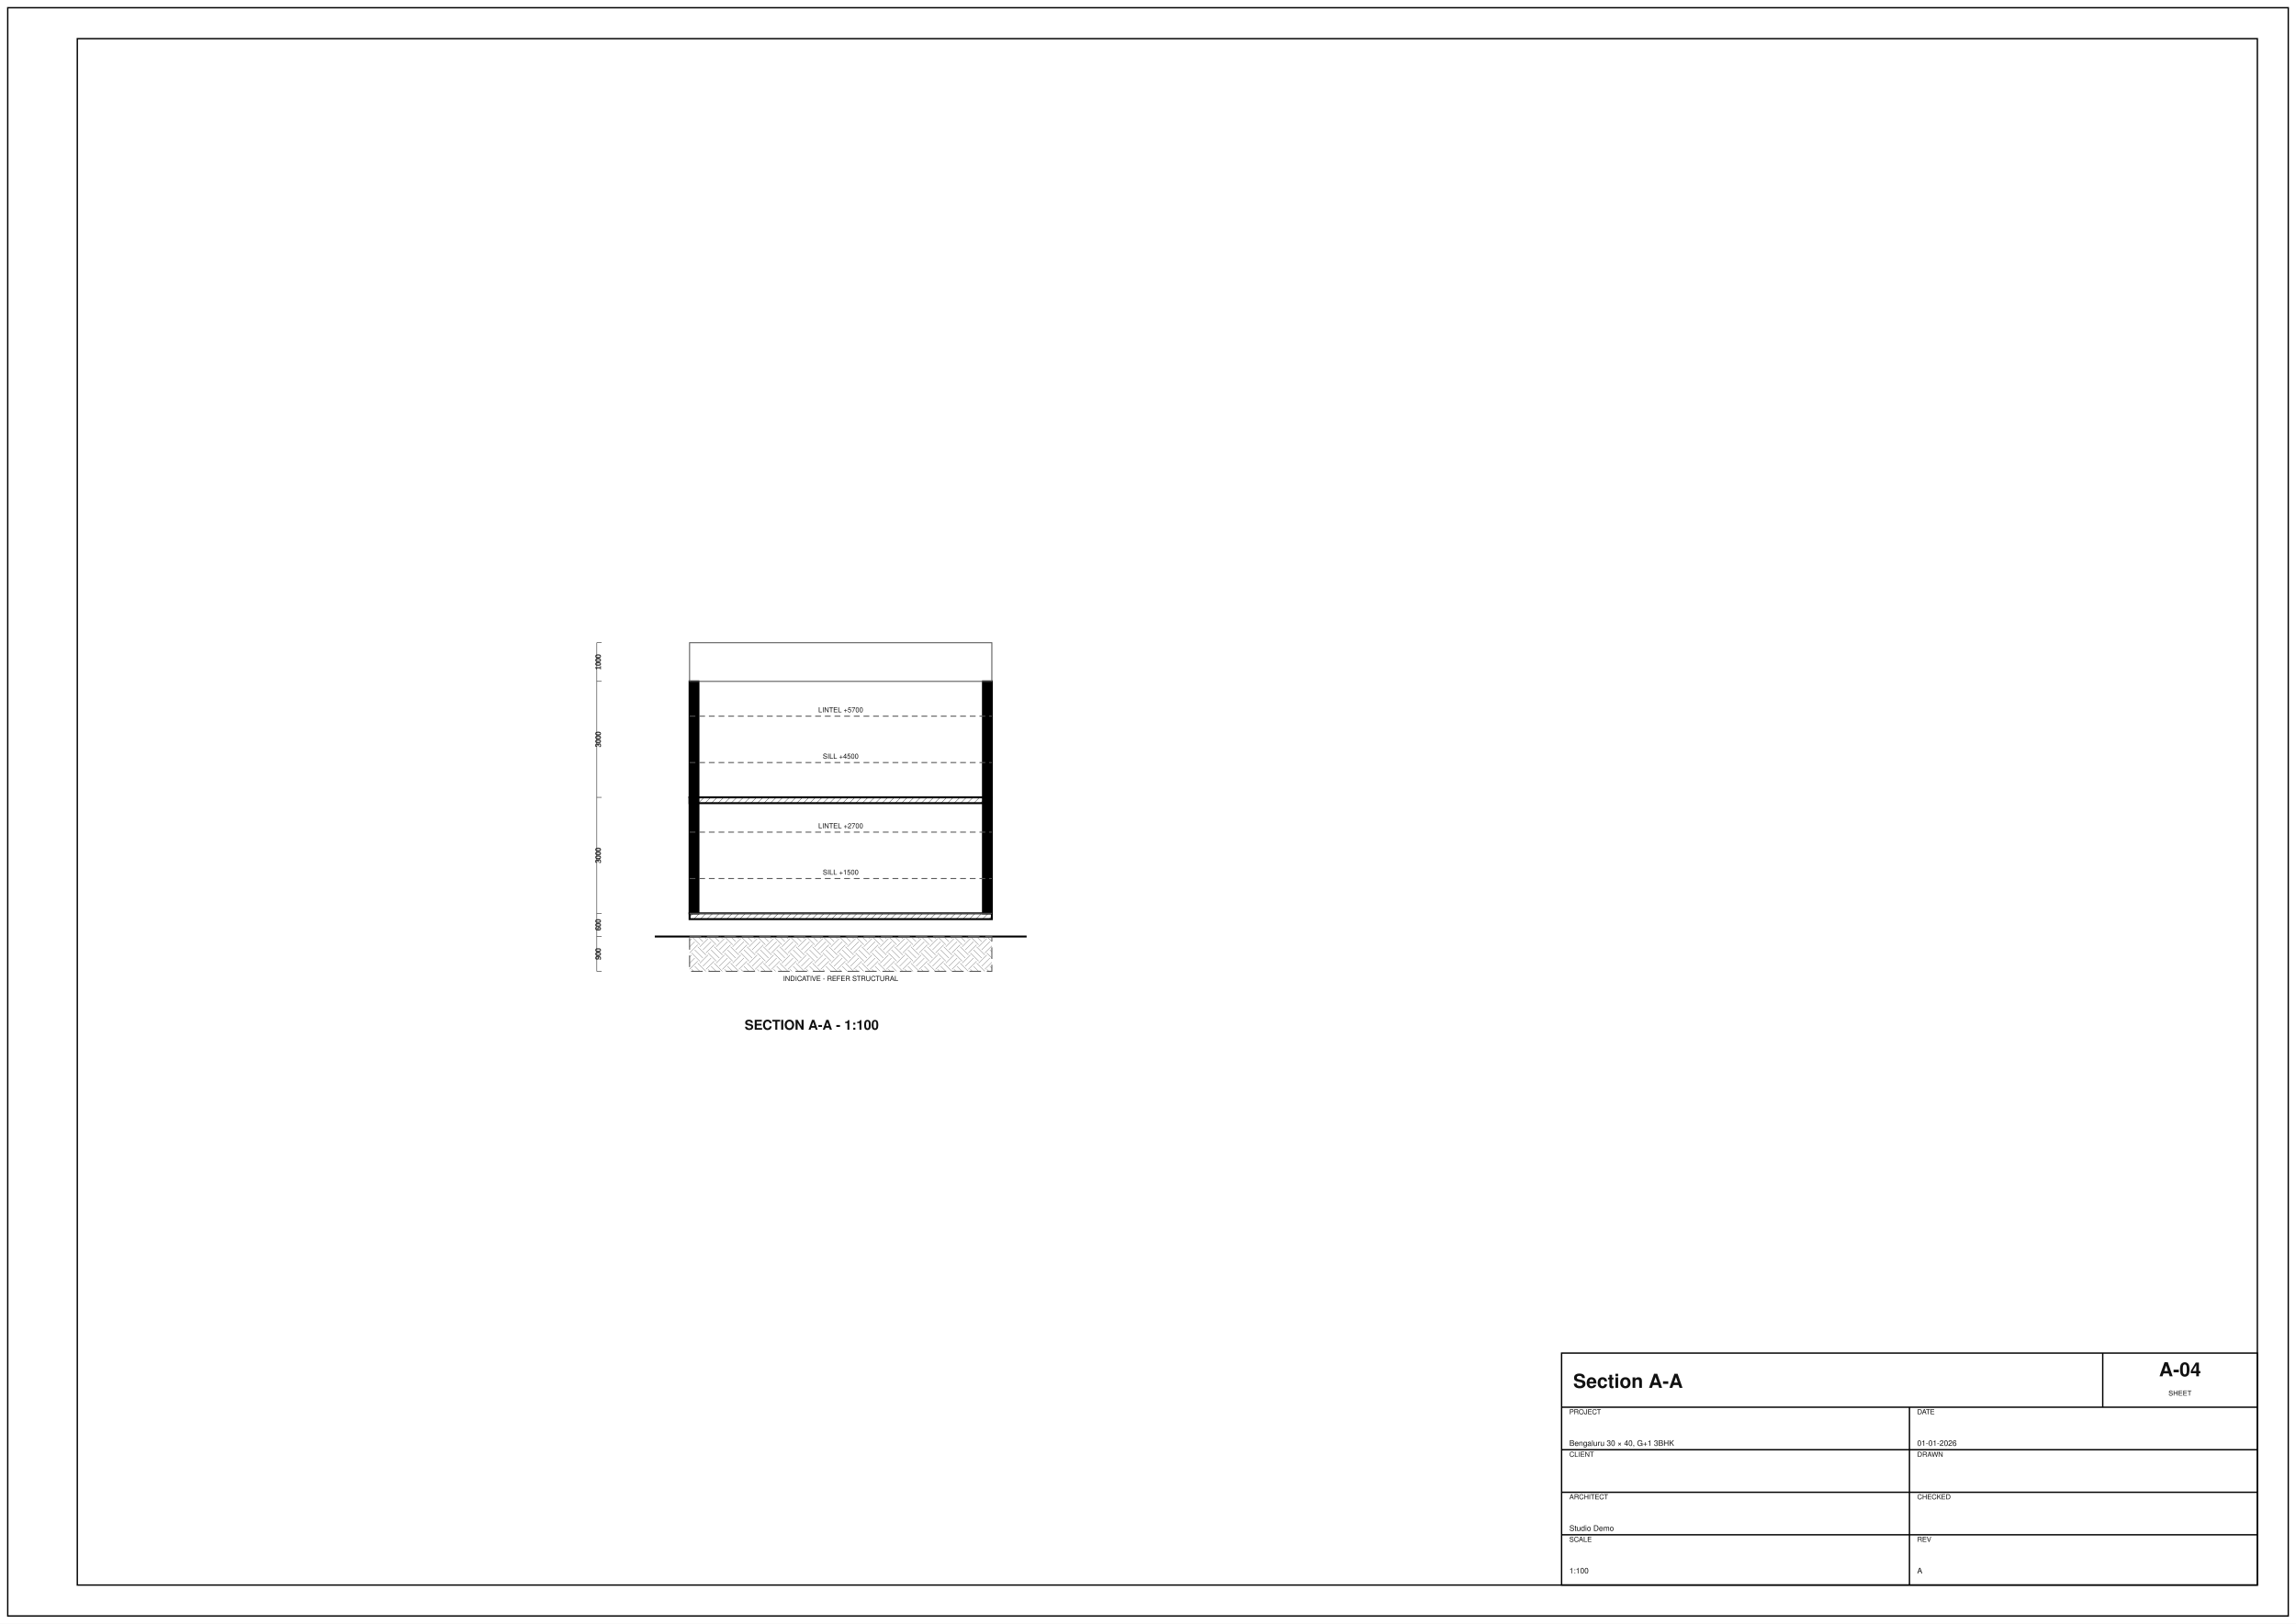
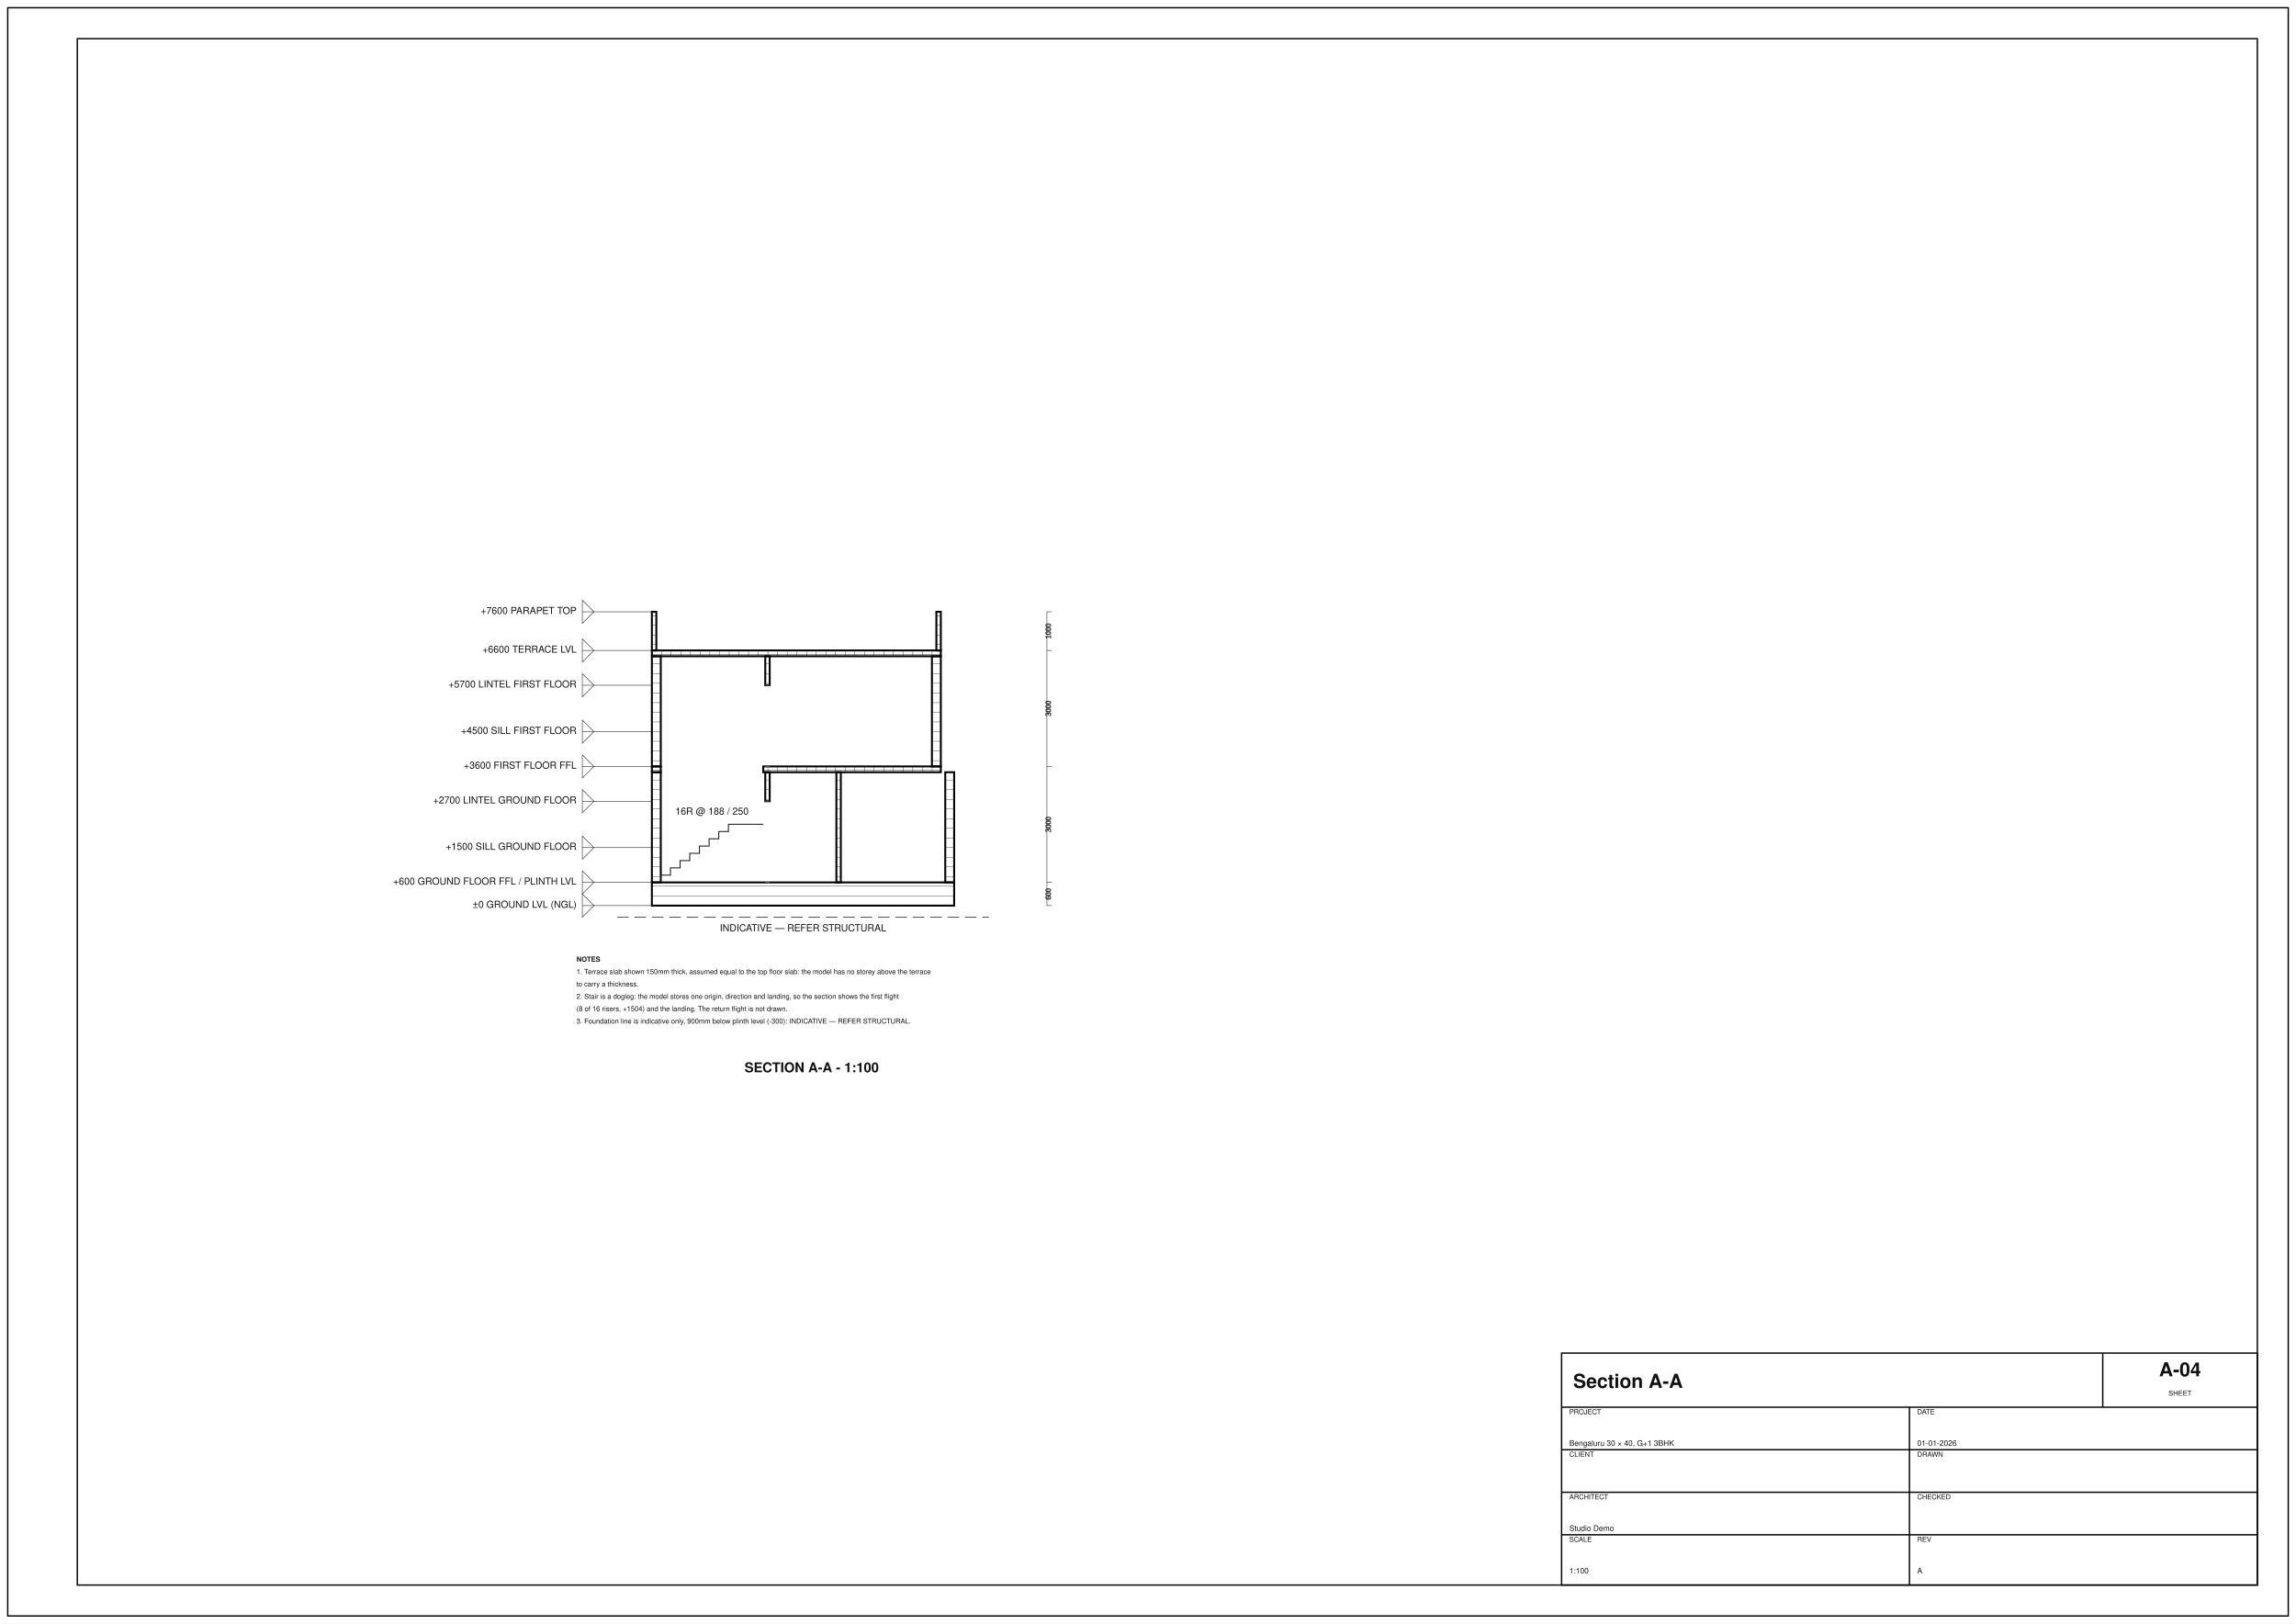
<svg xmlns="http://www.w3.org/2000/svg" width="594mm" height="420mm" viewBox="0 0 594 420" version="1.1">
  <rect x="0" y="0" width="594" height="420" fill="#ffffff" stroke="none" />
  <defs>
-     <clipPath id="hc-0aa62b1acdf7f915" clip-rule="evenodd">
-       <path d="M 178.400 237.750 L 256.600 237.750 L 256.600 236.250 L 178.400 236.250 Z" />
-     </clipPath>
-     <clipPath id="hc-609ae955151c630d" clip-rule="evenodd">
-       <path d="M 178.400 207.750 L 256.600 207.750 L 256.600 206.250 L 178.400 206.250 Z" />
-     </clipPath>
-     <clipPath id="hc-7febf78798bece72" clip-rule="evenodd">
-       <path d="M 178.400 242.250 L 256.600 242.250 L 256.600 251.250 L 178.400 251.250 Z" />
+     <clipPath id="hc-059f332bf89f9b81" clip-rule="evenodd">
+       <path d="M 242.250 168.250 L 243.400 168.250 L 243.400 158.250 L 242.250 158.250 Z" />
+     </clipPath>
+     <clipPath id="hc-0857c6265f67a591" clip-rule="evenodd">
+       <path d="M 168.650 228.250 L 170.950 228.250 L 170.950 199.750 L 168.650 199.750 Z" />
+     </clipPath>
+     <clipPath id="hc-0f5d359b523c07af" clip-rule="evenodd">
+       <path d="M 241.100 198.250 L 243.400 198.250 L 243.400 169.750 L 241.100 169.750 Z" />
+     </clipPath>
+     <clipPath id="hc-37360cfcc8724679" clip-rule="evenodd">
+       <path d="M 168.650 199.750 L 170.950 199.750 L 170.950 198.250 L 168.650 198.250 Z" />
+     </clipPath>
+     <clipPath id="hc-52abd58a4935892f" clip-rule="evenodd">
+       <path d="M 168.650 169.750 L 243.400 169.750 L 243.400 168.250 L 168.650 168.250 Z" />
+     </clipPath>
+     <clipPath id="hc-70db15d9790af7c0" clip-rule="evenodd">
+       <path d="M 168.650 168.250 L 169.800 168.250 L 169.800 158.250 L 168.650 158.250 Z" />
+     </clipPath>
+     <clipPath id="hc-85975b05d1a53385" clip-rule="evenodd">
+       <path d="M 197.450 199.750 L 243.400 199.750 L 243.400 198.250 L 197.450 198.250 Z" />
+     </clipPath>
+     <clipPath id="hc-878bc68cf850bf9b" clip-rule="evenodd">
+       <path d="M 197.980 177.250 L 199.130 177.250 L 199.130 169.750 L 197.980 169.750 Z" />
+     </clipPath>
+     <clipPath id="hc-8a9cd168ccb4035a" clip-rule="evenodd">
+       <path d="M 244.550 228.250 L 246.850 228.250 L 246.850 199.750 L 244.550 199.750 Z" />
+     </clipPath>
+     <clipPath id="hc-92b8096777da9dde" clip-rule="evenodd">
+       <path d="M 216.380 228.250 L 217.530 228.250 L 217.530 199.750 L 216.380 199.750 Z" />
+     </clipPath>
+     <clipPath id="hc-c9851f586a0e10d0" clip-rule="evenodd">
+       <path d="M 168.650 234.250 L 246.850 234.250 L 246.850 228.250 L 168.650 228.250 Z" />
+     </clipPath>
+     <clipPath id="hc-ccd7f24ef16f4e0f" clip-rule="evenodd">
+       <path d="M 168.650 198.250 L 170.950 198.250 L 170.950 169.750 L 168.650 169.750 Z" />
+     </clipPath>
+     <clipPath id="hc-f96507d64548038b" clip-rule="evenodd">
+       <path d="M 197.980 207.250 L 199.130 207.250 L 199.130 199.750 L 197.980 199.750 Z" />
    </clipPath>
  </defs>
  <g id="g-frame">
    <g class="layer" data-layer="A-TEXT" stroke="#111111" stroke-width="0.180" fill="none" stroke-linecap="butt" stroke-linejoin="miter">
      <g font-family="Helvetica, Arial, sans-serif" fill="#111111" stroke="none">
        <text x="407.000" y="359.000" font-size="5.000" text-anchor="start" dominant-baseline="alphabetic" font-weight="600">Section A-A</text>
        <text x="564.000" y="356.000" font-size="5.000" text-anchor="middle" dominant-baseline="alphabetic" font-weight="600">A-04</text>
        <text x="564.000" y="361.000" font-size="1.800" text-anchor="middle" dominant-baseline="alphabetic">SHEET</text>
        <text x="406.000" y="365.000" font-size="1.800" text-anchor="start" dominant-baseline="hanging">PROJECT</text>
        <text x="406.000" y="374.000" font-size="2.000" text-anchor="start" dominant-baseline="alphabetic">Bengaluru 30 × 40, G+1 3BHK</text>
        <text x="406.000" y="376.000" font-size="1.800" text-anchor="start" dominant-baseline="hanging">CLIENT</text>
        <text x="406.000" y="385.000" font-size="2.000" text-anchor="start" dominant-baseline="alphabetic" />
        <text x="406.000" y="387.000" font-size="1.800" text-anchor="start" dominant-baseline="hanging">ARCHITECT</text>
        <text x="406.000" y="396.000" font-size="2.000" text-anchor="start" dominant-baseline="alphabetic">Studio Demo</text>
        <text x="406.000" y="398.000" font-size="1.800" text-anchor="start" dominant-baseline="hanging">SCALE</text>
        <text x="406.000" y="407.000" font-size="2.000" text-anchor="start" dominant-baseline="alphabetic">1:100</text>
        <text x="496.000" y="365.000" font-size="1.800" text-anchor="start" dominant-baseline="hanging">DATE</text>
        <text x="496.000" y="374.000" font-size="2.000" text-anchor="start" dominant-baseline="alphabetic">01-01-2026</text>
        <text x="496.000" y="376.000" font-size="1.800" text-anchor="start" dominant-baseline="hanging">DRAWN</text>
        <text x="496.000" y="385.000" font-size="2.000" text-anchor="start" dominant-baseline="alphabetic" />
        <text x="496.000" y="387.000" font-size="1.800" text-anchor="start" dominant-baseline="hanging">CHECKED</text>
        <text x="496.000" y="396.000" font-size="2.000" text-anchor="start" dominant-baseline="alphabetic" />
        <text x="496.000" y="398.000" font-size="1.800" text-anchor="start" dominant-baseline="hanging">REV</text>
        <text x="496.000" y="407.000" font-size="2.000" text-anchor="start" dominant-baseline="alphabetic">A</text>
      </g>
    </g>
    <g class="layer" data-layer="A-TITL" stroke="#000000" stroke-width="0.350" fill="none" stroke-linecap="butt" stroke-linejoin="miter">
      <polygon points="2.000,2.000 592.000,2.000 592.000,418.000 2.000,418.000" fill="none" />
      <polygon points="20.000,10.000 584.000,10.000 584.000,410.000 20.000,410.000" fill="none" />
      <polygon points="404.000,350.000 584.000,350.000 584.000,410.000 404.000,410.000" fill="none" />
      <line x1="404.000" y1="364.000" x2="584.000" y2="364.000" />
      <line x1="544.000" y1="350.000" x2="544.000" y2="364.000" />
      <line x1="494.000" y1="364.000" x2="494.000" y2="410.000" />
      <line x1="404.000" y1="375.000" x2="494.000" y2="375.000" />
      <line x1="404.000" y1="386.000" x2="494.000" y2="386.000" />
      <line x1="404.000" y1="397.000" x2="494.000" y2="397.000" />
      <line x1="494.000" y1="375.000" x2="584.000" y2="375.000" />
      <line x1="494.000" y1="386.000" x2="584.000" y2="386.000" />
      <line x1="494.000" y1="397.000" x2="584.000" y2="397.000" />
    </g>
  </g>
  <g id="g-section">
    <g class="layer" data-layer="A-WALL" stroke="#000000" stroke-width="0.500" fill="none" stroke-linecap="butt" stroke-linejoin="miter">
-       <line x1="169.400" y1="242.250" x2="265.600" y2="242.250" />
-       <path d="M 178.400 236.250 L 180.700 236.250 L 180.700 206.250 L 178.400 206.250 Z" fill="#000000" fill-rule="evenodd" stroke="none" />
-       <polygon points="178.400,236.250 180.700,236.250 180.700,206.250 178.400,206.250" fill="none" />
-       <path d="M 254.300 236.250 L 256.600 236.250 L 256.600 206.250 L 254.300 206.250 Z" fill="#000000" fill-rule="evenodd" stroke="none" />
-       <polygon points="254.300,236.250 256.600,236.250 256.600,206.250 254.300,206.250" fill="none" />
-       <g clip-path="url(#hc-0aa62b1acdf7f915)">
-         <path d="M 217.990 277.340 L 257.840 237.490 M 217.140 276.490 L 256.990 236.640 M 216.290 275.640 L 256.140 235.790 M 215.440 274.790 L 255.290 234.940 M 214.590 273.940 L 254.440 234.090 M 213.740 273.090 L 253.590 233.240 M 212.890 272.240 L 252.740 232.390 M 212.050 271.400 L 251.900 231.550 M 211.200 270.550 L 251.050 230.700 M 210.350 269.700 L 250.200 229.850 M 209.500 268.850 L 249.350 229.000 M 208.650 268.000 L 248.500 228.150 M 207.800 267.150 L 247.650 227.300 M 206.950 266.300 L 246.800 226.450 M 206.110 265.460 L 245.960 225.610 M 205.260 264.610 L 245.110 224.760 M 204.410 263.760 L 244.260 223.910 M 203.560 262.910 L 243.410 223.060 M 202.710 262.060 L 242.560 222.210 M 201.860 261.210 L 241.710 221.360 M 201.010 260.360 L 240.860 220.510 M 200.170 259.520 L 240.020 219.670 M 199.320 258.670 L 239.170 218.820 M 198.470 257.820 L 238.320 217.970 M 197.620 256.970 L 237.470 217.120 M 196.770 256.120 L 236.620 216.270 M 195.920 255.270 L 235.770 215.420 M 195.070 254.420 L 234.920 214.570 M 194.230 253.580 L 234.080 213.730 M 193.380 252.730 L 233.230 212.880 M 192.530 251.880 L 232.380 212.030 M 191.680 251.030 L 231.530 211.180 M 190.830 250.180 L 230.680 210.330 M 189.980 249.330 L 229.830 209.480 M 189.140 248.490 L 228.990 208.640 M 188.290 247.640 L 228.140 207.790 M 187.440 246.790 L 227.290 206.940 M 186.590 245.940 L 226.440 206.090 M 185.740 245.090 L 225.590 205.240 M 184.890 244.240 L 224.740 204.390 M 184.040 243.390 L 223.890 203.540 M 183.200 242.550 L 223.050 202.700 M 182.350 241.700 L 222.200 201.850 M 181.500 240.850 L 221.350 201.000 M 180.650 240.000 L 220.500 200.150 M 179.800 239.150 L 219.650 199.300 M 178.950 238.300 L 218.800 198.450 M 178.100 237.450 L 217.950 197.600 M 177.260 236.610 L 217.110 196.760" stroke="#000000" stroke-width="0.080" fill="none" />
-       </g>
-       <polygon points="178.400,237.750 256.600,237.750 256.600,236.250 178.400,236.250" fill="none" />
-       <path d="M 178.400 206.250 L 180.700 206.250 L 180.700 176.250 L 178.400 176.250 Z" fill="#000000" fill-rule="evenodd" stroke="none" />
-       <polygon points="178.400,206.250 180.700,206.250 180.700,176.250 178.400,176.250" fill="none" />
-       <path d="M 254.300 206.250 L 256.600 206.250 L 256.600 176.250 L 254.300 176.250 Z" fill="#000000" fill-rule="evenodd" stroke="none" />
-       <polygon points="254.300,206.250 256.600,206.250 256.600,176.250 254.300,176.250" fill="none" />
-       <g clip-path="url(#hc-609ae955151c630d)">
-         <path d="M 217.710 247.060 L 257.560 207.210 M 216.860 246.210 L 256.710 206.360 M 216.010 245.360 L 255.860 205.510 M 215.170 244.520 L 255.020 204.670 M 214.320 243.670 L 254.170 203.820 M 213.470 242.820 L 253.320 202.970 M 212.620 241.970 L 252.470 202.120 M 211.770 241.120 L 251.620 201.270 M 210.920 240.270 L 250.770 200.420 M 210.070 239.420 L 249.920 199.570 M 209.230 238.580 L 249.080 198.730 M 208.380 237.730 L 248.230 197.880 M 207.530 236.880 L 247.380 197.030 M 206.680 236.030 L 246.530 196.180 M 205.830 235.180 L 245.680 195.330 M 204.980 234.330 L 244.830 194.480 M 204.140 233.490 L 243.990 193.640 M 203.290 232.640 L 243.140 192.790 M 202.440 231.790 L 242.290 191.940 M 201.590 230.940 L 241.440 191.090 M 200.740 230.090 L 240.590 190.240 M 199.890 229.240 L 239.740 189.390 M 199.040 228.390 L 238.890 188.540 M 198.200 227.550 L 238.050 187.700 M 197.350 226.700 L 237.200 186.850 M 196.500 225.850 L 236.350 186.000 M 195.650 225.000 L 235.500 185.150 M 194.800 224.150 L 234.650 184.300 M 193.950 223.300 L 233.800 183.450 M 193.100 222.450 L 232.950 182.600 M 192.260 221.610 L 232.110 181.760 M 191.410 220.760 L 231.260 180.910 M 190.560 219.910 L 230.410 180.060 M 189.710 219.060 L 229.560 179.210 M 188.860 218.210 L 228.710 178.360 M 188.010 217.360 L 227.860 177.510 M 187.160 216.510 L 227.010 176.660 M 186.320 215.670 L 226.170 175.820 M 185.470 214.820 L 225.320 174.970 M 184.620 213.970 L 224.470 174.120 M 183.770 213.120 L 223.620 173.270 M 182.920 212.270 L 222.770 172.420 M 182.070 211.420 L 221.920 171.570 M 181.230 210.580 L 221.080 170.730 M 180.380 209.730 L 220.230 169.880 M 179.530 208.880 L 219.380 169.030 M 178.680 208.030 L 218.530 168.180 M 177.830 207.180 L 217.680 167.330 M 176.980 206.330 L 216.830 166.480" stroke="#000000" stroke-width="0.080" fill="none" />
-       </g>
-       <polygon points="178.400,207.750 256.600,207.750 256.600,206.250 178.400,206.250" fill="none" />
+       <polygon points="197.980,207.250 199.130,207.250 199.130,199.750 197.980,199.750" fill="none" />
+       <g clip-path="url(#hc-f96507d64548038b)">
+         <path d="M 197.980 209.250 L 199.130 209.250 M 197.980 206.750 L 199.130 206.750 M 197.980 204.250 L 199.130 204.250 M 197.980 201.750 L 199.130 201.750 M 197.980 199.250 L 199.130 199.250" stroke="#000000" stroke-width="0.080" fill="none" />
+       </g>
+       <polygon points="244.550,228.250 246.850,228.250 246.850,199.750 244.550,199.750" fill="none" />
+       <g clip-path="url(#hc-8a9cd168ccb4035a)">
+         <path d="M 244.550 229.250 L 246.850 229.250 M 244.550 226.750 L 246.850 226.750 M 244.550 224.250 L 246.850 224.250 M 244.550 221.750 L 246.850 221.750 M 244.550 219.250 L 246.850 219.250 M 244.550 216.750 L 246.850 216.750 M 244.550 214.250 L 246.850 214.250 M 244.550 211.750 L 246.850 211.750 M 244.550 209.250 L 246.850 209.250 M 244.550 206.750 L 246.850 206.750 M 244.550 204.250 L 246.850 204.250 M 244.550 201.750 L 246.850 201.750 M 244.550 199.250 L 246.850 199.250" stroke="#000000" stroke-width="0.080" fill="none" />
+       </g>
+       <polygon points="216.380,228.250 217.530,228.250 217.530,199.750 216.380,199.750" fill="none" />
+       <g clip-path="url(#hc-92b8096777da9dde)">
+         <path d="M 216.380 229.250 L 217.530 229.250 M 216.380 226.750 L 217.530 226.750 M 216.380 224.250 L 217.530 224.250 M 216.380 221.750 L 217.530 221.750 M 216.380 219.250 L 217.530 219.250 M 216.380 216.750 L 217.530 216.750 M 216.380 214.250 L 217.530 214.250 M 216.380 211.750 L 217.530 211.750 M 216.380 209.250 L 217.530 209.250 M 216.380 206.750 L 217.530 206.750 M 216.380 204.250 L 217.530 204.250 M 216.380 201.750 L 217.530 201.750 M 216.380 199.250 L 217.530 199.250" stroke="#000000" stroke-width="0.080" fill="none" />
+       </g>
+       <polygon points="168.650,228.250 170.950,228.250 170.950,199.750 168.650,199.750" fill="none" />
+       <g clip-path="url(#hc-0857c6265f67a591)">
+         <path d="M 168.650 229.250 L 170.950 229.250 M 168.650 226.750 L 170.950 226.750 M 168.650 224.250 L 170.950 224.250 M 168.650 221.750 L 170.950 221.750 M 168.650 219.250 L 170.950 219.250 M 168.650 216.750 L 170.950 216.750 M 168.650 214.250 L 170.950 214.250 M 168.650 211.750 L 170.950 211.750 M 168.650 209.250 L 170.950 209.250 M 168.650 206.750 L 170.950 206.750 M 168.650 204.250 L 170.950 204.250 M 168.650 201.750 L 170.950 201.750 M 168.650 199.250 L 170.950 199.250" stroke="#000000" stroke-width="0.080" fill="none" />
+       </g>
+       <polygon points="197.980,177.250 199.130,177.250 199.130,169.750 197.980,169.750" fill="none" />
+       <g clip-path="url(#hc-878bc68cf850bf9b)">
+         <path d="M 197.980 179.250 L 199.130 179.250 M 197.980 176.750 L 199.130 176.750 M 197.980 174.250 L 199.130 174.250 M 197.980 171.750 L 199.130 171.750 M 197.980 169.250 L 199.130 169.250" stroke="#000000" stroke-width="0.080" fill="none" />
+       </g>
+       <polygon points="241.100,198.250 243.400,198.250 243.400,169.750 241.100,169.750" fill="none" />
+       <g clip-path="url(#hc-0f5d359b523c07af)">
+         <path d="M 241.100 199.250 L 243.400 199.250 M 241.100 196.750 L 243.400 196.750 M 241.100 194.250 L 243.400 194.250 M 241.100 191.750 L 243.400 191.750 M 241.100 189.250 L 243.400 189.250 M 241.100 186.750 L 243.400 186.750 M 241.100 184.250 L 243.400 184.250 M 241.100 181.750 L 243.400 181.750 M 241.100 179.250 L 243.400 179.250 M 241.100 176.750 L 243.400 176.750 M 241.100 174.250 L 243.400 174.250 M 241.100 171.750 L 243.400 171.750 M 241.100 169.250 L 243.400 169.250" stroke="#000000" stroke-width="0.080" fill="none" />
+       </g>
+       <polygon points="168.650,198.250 170.950,198.250 170.950,169.750 168.650,169.750" fill="none" />
+       <g clip-path="url(#hc-ccd7f24ef16f4e0f)">
+         <path d="M 168.650 199.250 L 170.950 199.250 M 168.650 196.750 L 170.950 196.750 M 168.650 194.250 L 170.950 194.250 M 168.650 191.750 L 170.950 191.750 M 168.650 189.250 L 170.950 189.250 M 168.650 186.750 L 170.950 186.750 M 168.650 184.250 L 170.950 184.250 M 168.650 181.750 L 170.950 181.750 M 168.650 179.250 L 170.950 179.250 M 168.650 176.750 L 170.950 176.750 M 168.650 174.250 L 170.950 174.250 M 168.650 171.750 L 170.950 171.750 M 168.650 169.250 L 170.950 169.250" stroke="#000000" stroke-width="0.080" fill="none" />
+       </g>
+       <polygon points="168.650,199.750 170.950,199.750 170.950,198.250 168.650,198.250" fill="none" />
+       <g clip-path="url(#hc-37360cfcc8724679)">
+         <path d="M 168.650 201.750 L 170.950 201.750 M 168.650 199.250 L 170.950 199.250 M 168.650 196.750 L 170.950 196.750" stroke="#000000" stroke-width="0.080" fill="none" />
+         <path d="M 171.150 199.750 L 171.150 198.250 M 168.650 199.750 L 168.650 198.250 M 166.150 199.750 L 166.150 198.250" stroke="#000000" stroke-width="0.080" fill="none" />
+       </g>
+       <polygon points="197.450,199.750 243.400,199.750 243.400,198.250 197.450,198.250" fill="none" />
+       <g clip-path="url(#hc-85975b05d1a53385)">
+         <path d="M 197.450 201.750 L 243.400 201.750 M 197.450 199.250 L 243.400 199.250 M 197.450 196.750 L 243.400 196.750" stroke="#000000" stroke-width="0.080" fill="none" />
+         <path d="M 243.650 199.750 L 243.650 198.250 M 241.150 199.750 L 241.150 198.250 M 238.650 199.750 L 238.650 198.250 M 236.150 199.750 L 236.150 198.250 M 233.650 199.750 L 233.650 198.250 M 231.150 199.750 L 231.150 198.250 M 228.650 199.750 L 228.650 198.250 M 226.150 199.750 L 226.150 198.250 M 223.650 199.750 L 223.650 198.250 M 221.150 199.750 L 221.150 198.250 M 218.650 199.750 L 218.650 198.250 M 216.150 199.750 L 216.150 198.250 M 213.650 199.750 L 213.650 198.250 M 211.150 199.750 L 211.150 198.250 M 208.650 199.750 L 208.650 198.250 M 206.150 199.750 L 206.150 198.250 M 203.650 199.750 L 203.650 198.250 M 201.150 199.750 L 201.150 198.250 M 198.650 199.750 L 198.650 198.250 M 196.150 199.750 L 196.150 198.250" stroke="#000000" stroke-width="0.080" fill="none" />
+       </g>
+       <polygon points="168.650,234.250 246.850,234.250 246.850,228.250 168.650,228.250" fill="none" />
+       <g clip-path="url(#hc-c9851f586a0e10d0)">
+         <path d="M 168.650 234.250 L 246.850 234.250 M 168.650 231.750 L 246.850 231.750 M 168.650 229.250 L 246.850 229.250 M 168.650 226.750 L 246.850 226.750" stroke="#000000" stroke-width="0.080" fill="none" />
+       </g>
+       <polygon points="168.650,169.750 243.400,169.750 243.400,168.250 168.650,168.250" fill="none" />
+       <g clip-path="url(#hc-52abd58a4935892f)">
+         <path d="M 168.650 171.750 L 243.400 171.750 M 168.650 169.250 L 243.400 169.250 M 168.650 166.750 L 243.400 166.750" stroke="#000000" stroke-width="0.080" fill="none" />
+         <path d="M 243.650 169.750 L 243.650 168.250 M 241.150 169.750 L 241.150 168.250 M 238.650 169.750 L 238.650 168.250 M 236.150 169.750 L 236.150 168.250 M 233.650 169.750 L 233.650 168.250 M 231.150 169.750 L 231.150 168.250 M 228.650 169.750 L 228.650 168.250 M 226.150 169.750 L 226.150 168.250 M 223.650 169.750 L 223.650 168.250 M 221.150 169.750 L 221.150 168.250 M 218.650 169.750 L 218.650 168.250 M 216.150 169.750 L 216.150 168.250 M 213.650 169.750 L 213.650 168.250 M 211.150 169.750 L 211.150 168.250 M 208.650 169.750 L 208.650 168.250 M 206.150 169.750 L 206.150 168.250 M 203.650 169.750 L 203.650 168.250 M 201.150 169.750 L 201.150 168.250 M 198.650 169.750 L 198.650 168.250 M 196.150 169.750 L 196.150 168.250 M 193.650 169.750 L 193.650 168.250 M 191.150 169.750 L 191.150 168.250 M 188.650 169.750 L 188.650 168.250 M 186.150 169.750 L 186.150 168.250 M 183.650 169.750 L 183.650 168.250 M 181.150 169.750 L 181.150 168.250 M 178.650 169.750 L 178.650 168.250 M 176.150 169.750 L 176.150 168.250 M 173.650 169.750 L 173.650 168.250 M 171.150 169.750 L 171.150 168.250 M 168.650 169.750 L 168.650 168.250 M 166.150 169.750 L 166.150 168.250" stroke="#000000" stroke-width="0.080" fill="none" />
+       </g>
+       <polygon points="168.650,168.250 169.800,168.250 169.800,158.250 168.650,158.250" fill="none" />
+       <g clip-path="url(#hc-70db15d9790af7c0)">
+         <path d="M 168.650 169.250 L 169.800 169.250 M 168.650 166.750 L 169.800 166.750 M 168.650 164.250 L 169.800 164.250 M 168.650 161.750 L 169.800 161.750 M 168.650 159.250 L 169.800 159.250 M 168.650 156.750 L 169.800 156.750" stroke="#000000" stroke-width="0.080" fill="none" />
+       </g>
+       <polygon points="242.250,168.250 243.400,168.250 243.400,158.250 242.250,158.250" fill="none" />
+       <g clip-path="url(#hc-059f332bf89f9b81)">
+         <path d="M 242.250 169.250 L 243.400 169.250 M 242.250 166.750 L 243.400 166.750 M 242.250 164.250 L 243.400 164.250 M 242.250 161.750 L 243.400 161.750 M 242.250 159.250 L 243.400 159.250 M 242.250 156.750 L 243.400 156.750" stroke="#000000" stroke-width="0.080" fill="none" />
+       </g>
    </g>
    <g class="layer" data-layer="A-WALL-PART" stroke="#555555" stroke-width="0.250" fill="none" stroke-linecap="butt" stroke-linejoin="miter">
-       <polygon points="178.400,242.250 256.600,242.250 256.600,251.250 178.400,251.250" fill="none" stroke-dasharray="3.000 1.500" />
-       <g clip-path="url(#hc-7febf78798bece72)">
-         <path d="M 218.450 291.300 L 262.050 247.700 M 214.210 287.060 L 257.810 243.460 M 209.960 282.810 L 253.560 239.210 M 205.720 278.570 L 249.320 234.970 M 201.480 274.330 L 245.080 230.730 M 197.230 270.080 L 240.830 226.480 M 192.990 265.840 L 236.590 222.240 M 188.750 261.600 L 232.350 218.000 M 184.510 257.360 L 228.110 213.760 M 180.260 253.110 L 223.860 209.510 M 176.020 248.870 L 219.620 205.270" stroke="#555555" stroke-width="0.080" fill="none" stroke-dasharray="3.000 3.000" stroke-dashoffset="2.640" />
-         <path d="M 216.330 289.180 L 259.930 245.580 M 212.080 284.930 L 255.680 241.330 M 207.840 280.690 L 251.440 237.090 M 203.600 276.450 L 247.200 232.850 M 199.360 272.210 L 242.960 228.610 M 195.110 267.960 L 238.710 224.360 M 190.870 263.720 L 234.470 220.120 M 186.630 259.480 L 230.230 215.880 M 182.390 255.240 L 225.990 211.640 M 178.140 250.990 L 221.740 207.390 M 173.900 246.750 L 217.500 203.150" stroke="#555555" stroke-width="0.080" fill="none" stroke-dasharray="3.000 3.000" stroke-dashoffset="5.640" />
-         <path d="M 217.650 290.500 L 261.250 246.900 M 213.410 286.260 L 257.010 242.660 M 209.170 282.020 L 252.770 238.420 M 204.920 277.770 L 248.520 234.170 M 200.680 273.530 L 244.280 229.930 M 196.440 269.290 L 240.040 225.690 M 192.200 265.050 L 235.800 221.450 M 187.950 260.800 L 231.550 217.200 M 183.710 256.560 L 227.310 212.960 M 179.470 252.320 L 223.070 208.720 M 175.230 248.080 L 218.830 204.480" stroke="#555555" stroke-width="0.080" fill="none" stroke-dasharray="3.000 3.000" stroke-dashoffset="2.640" />
-         <path d="M 215.530 288.380 L 259.130 244.780 M 211.290 284.140 L 254.890 240.540 M 207.050 279.900 L 250.650 236.300 M 202.800 275.650 L 246.400 232.050 M 198.560 271.410 L 242.160 227.810 M 194.320 267.170 L 237.920 223.570 M 190.080 262.930 L 233.680 219.330 M 185.830 258.680 L 229.430 215.080 M 181.590 254.440 L 225.190 210.840 M 177.350 250.200 L 220.950 206.600 M 173.100 245.950 L 216.700 202.350" stroke="#555555" stroke-width="0.080" fill="none" stroke-dasharray="3.000 3.000" stroke-dashoffset="5.640" />
-         <path d="M 216.860 289.710 L 260.460 246.110 M 212.610 285.460 L 256.210 241.860 M 208.370 281.220 L 251.970 237.620 M 204.130 276.980 L 247.730 233.380 M 199.890 272.740 L 243.490 229.140 M 195.640 268.490 L 239.240 224.890 M 191.400 264.250 L 235.000 220.650 M 187.160 260.010 L 230.760 216.410 M 182.920 255.770 L 226.520 212.170 M 178.670 251.520 L 222.270 207.920 M 174.430 247.280 L 218.030 203.680" stroke="#555555" stroke-width="0.080" fill="none" stroke-dasharray="3.000 3.000" stroke-dashoffset="2.640" />
-         <path d="M 218.980 291.830 L 262.580 248.230 M 214.740 287.590 L 258.340 243.990 M 210.490 283.340 L 254.090 239.740 M 206.250 279.100 L 249.850 235.500 M 202.010 274.860 L 245.610 231.260 M 197.760 270.610 L 241.360 227.010 M 193.520 266.370 L 237.120 222.770 M 189.280 262.130 L 232.880 218.530 M 185.040 257.890 L 228.640 214.290 M 180.790 253.640 L 224.390 210.040 M 176.550 249.400 L 220.150 205.800 M 172.310 245.160 L 215.910 201.560" stroke="#555555" stroke-width="0.080" fill="none" stroke-dasharray="3.000 3.000" stroke-dashoffset="5.640" />
-         <path d="M 260.450 247.400 L 216.850 203.800 M 256.210 251.640 L 212.610 208.040 M 251.960 255.890 L 208.360 212.290 M 247.720 260.130 L 204.120 216.530 M 243.480 264.370 L 199.880 220.770 M 239.240 268.610 L 195.640 225.010 M 234.990 272.860 L 191.390 229.260 M 230.750 277.100 L 187.150 233.500 M 226.510 281.340 L 182.910 237.740 M 222.270 285.580 L 178.670 241.980 M 218.020 289.830 L 174.420 246.230" stroke="#555555" stroke-width="0.080" fill="none" stroke-dasharray="3.000 3.000" stroke-dashoffset="1.720" />
-         <path d="M 262.570 245.280 L 218.970 201.680 M 258.330 249.520 L 214.730 205.920 M 254.080 253.770 L 210.480 210.170 M 249.840 258.010 L 206.240 214.410 M 245.600 262.250 L 202.000 218.650 M 241.360 266.490 L 197.760 222.890 M 237.110 270.740 L 193.510 227.140 M 232.870 274.980 L 189.270 231.380 M 228.630 279.220 L 185.030 235.620 M 224.390 283.460 L 180.790 239.860 M 220.140 287.710 L 176.540 244.110 M 215.900 291.950 L 172.300 248.350" stroke="#555555" stroke-width="0.080" fill="none" stroke-dasharray="3.000 3.000" stroke-dashoffset="4.720" />
-         <path d="M 261.240 246.610 L 217.640 203.010 M 257.000 250.850 L 213.400 207.250 M 252.760 255.090 L 209.160 211.490 M 248.520 259.330 L 204.920 215.730 M 244.270 263.580 L 200.670 219.980 M 240.030 267.820 L 196.430 224.220 M 235.790 272.060 L 192.190 228.460 M 231.550 276.300 L 187.950 232.700 M 227.300 280.550 L 183.700 236.950 M 223.060 284.790 L 179.460 241.190 M 218.820 289.030 L 175.220 245.430" stroke="#555555" stroke-width="0.080" fill="none" stroke-dasharray="3.000 3.000" stroke-dashoffset="1.720" />
-         <path d="M 259.120 248.730 L 215.520 205.130 M 254.880 252.970 L 211.280 209.370 M 250.640 257.210 L 207.040 213.610 M 246.400 261.450 L 202.800 217.850 M 242.150 265.700 L 198.550 222.100 M 237.910 269.940 L 194.310 226.340 M 233.670 274.180 L 190.070 230.580 M 229.420 278.430 L 185.820 234.830 M 225.180 282.670 L 181.580 239.070 M 220.940 286.910 L 177.340 243.310 M 216.700 291.150 L 173.100 247.550" stroke="#555555" stroke-width="0.080" fill="none" stroke-dasharray="3.000 3.000" stroke-dashoffset="4.720" />
-         <path d="M 262.040 245.810 L 218.440 202.210 M 257.800 250.050 L 214.200 206.450 M 253.550 254.300 L 209.950 210.700 M 249.310 258.540 L 205.710 214.940 M 245.070 262.780 L 201.470 219.180 M 240.830 267.020 L 197.230 223.420 M 236.580 271.270 L 192.980 227.670 M 232.340 275.510 L 188.740 231.910 M 228.100 279.750 L 184.500 236.150 M 223.860 283.990 L 180.260 240.390 M 219.610 288.240 L 176.010 244.640" stroke="#555555" stroke-width="0.080" fill="none" stroke-dasharray="3.000 3.000" stroke-dashoffset="1.720" />
-         <path d="M 259.920 247.930 L 216.320 204.330 M 255.680 252.170 L 212.080 208.570 M 251.430 256.420 L 207.830 212.820 M 247.190 260.660 L 203.590 217.060 M 242.950 264.900 L 199.350 221.300 M 238.710 269.140 L 195.110 225.540 M 234.460 273.390 L 190.860 229.790 M 230.220 277.630 L 186.620 234.030 M 225.980 281.870 L 182.380 238.270 M 221.730 286.120 L 178.130 242.520 M 217.490 290.360 L 173.890 246.760" stroke="#555555" stroke-width="0.080" fill="none" stroke-dasharray="3.000 3.000" stroke-dashoffset="4.720" />
-       </g>
-       <line x1="178.400" y1="227.250" x2="256.600" y2="227.250" stroke-dasharray="1.500 1.000" />
-       <line x1="178.400" y1="215.250" x2="256.600" y2="215.250" stroke-dasharray="1.500 1.000" />
-       <line x1="178.400" y1="197.250" x2="256.600" y2="197.250" stroke-dasharray="1.500 1.000" />
-       <line x1="178.400" y1="185.250" x2="256.600" y2="185.250" stroke-dasharray="1.500 1.000" />
-       <polygon points="178.400,176.250 256.600,176.250 256.600,166.250 178.400,166.250" fill="none" />
-       <polyline points="178.400,236.250 256.600,236.250" fill="none" />
+       <line x1="197.980" y1="228.250" x2="199.130" y2="228.250" />
+       <line x1="197.980" y1="207.250" x2="199.130" y2="207.250" />
+       <line x1="197.980" y1="198.250" x2="199.130" y2="198.250" />
+       <line x1="197.980" y1="177.250" x2="199.130" y2="177.250" />
+       <line x1="159.650" y1="237.250" x2="255.850" y2="237.250" stroke-dasharray="3.000 1.500" />
+     </g>
+     <g class="layer" data-layer="A-STAIR" stroke="#1a1a1a" stroke-width="0.250" fill="none" stroke-linecap="butt" stroke-linejoin="miter">
+       <polyline points="170.950,228.250 170.950,226.370 173.450,226.370 173.450,224.490 175.950,224.490 175.950,222.610 178.450,222.610 178.450,220.730 180.950,220.730 180.950,218.850 183.450,218.850 183.450,216.970 185.950,216.970 185.950,215.090 188.450,215.090 188.450,213.210 188.450,213.210 197.450,213.210" fill="none" />
    </g>
    <g class="layer" data-layer="A-DIM" stroke="#1a1a1a" stroke-width="0.130" fill="none" stroke-linecap="butt" stroke-linejoin="miter">
-       <line x1="154.400" y1="251.250" x2="154.400" y2="166.250" />
-       <line x1="154.400" y1="251.250" x2="155.650" y2="251.250" />
-       <line x1="154.400" y1="242.250" x2="155.650" y2="242.250" />
-       <line x1="154.400" y1="236.250" x2="155.650" y2="236.250" />
-       <line x1="154.400" y1="206.250" x2="155.650" y2="206.250" />
-       <line x1="154.400" y1="176.250" x2="155.650" y2="176.250" />
-       <line x1="154.400" y1="166.250" x2="155.650" y2="166.250" />
-       <text x="155.400" y="246.750" font-size="2.000" text-anchor="middle" dominant-baseline="alphabetic" transform="rotate(-90 155.400 246.750)">900</text>
-       <text x="155.400" y="239.250" font-size="2.000" text-anchor="middle" dominant-baseline="alphabetic" transform="rotate(-90 155.400 239.250)">600</text>
-       <text x="155.400" y="221.250" font-size="2.000" text-anchor="middle" dominant-baseline="alphabetic" transform="rotate(-90 155.400 221.250)">3000</text>
-       <text x="155.400" y="191.250" font-size="2.000" text-anchor="middle" dominant-baseline="alphabetic" transform="rotate(-90 155.400 191.250)">3000</text>
-       <text x="155.400" y="171.250" font-size="2.000" text-anchor="middle" dominant-baseline="alphabetic" transform="rotate(-90 155.400 171.250)">1000</text>
+       <line x1="150.650" y1="234.250" x2="168.650" y2="234.250" />
+       <polygon points="153.650,234.250 150.650,231.250 150.650,237.250" fill="none" />
+       <line x1="150.650" y1="228.250" x2="168.650" y2="228.250" />
+       <polygon points="153.650,228.250 150.650,225.250 150.650,231.250" fill="none" />
+       <line x1="150.650" y1="219.250" x2="168.650" y2="219.250" />
+       <polygon points="153.650,219.250 150.650,216.250 150.650,222.250" fill="none" />
+       <line x1="150.650" y1="207.250" x2="168.650" y2="207.250" />
+       <polygon points="153.650,207.250 150.650,204.250 150.650,210.250" fill="none" />
+       <line x1="150.650" y1="198.250" x2="168.650" y2="198.250" />
+       <polygon points="153.650,198.250 150.650,195.250 150.650,201.250" fill="none" />
+       <line x1="150.650" y1="189.250" x2="168.650" y2="189.250" />
+       <polygon points="153.650,189.250 150.650,186.250 150.650,192.250" fill="none" />
+       <line x1="150.650" y1="177.250" x2="168.650" y2="177.250" />
+       <polygon points="153.650,177.250 150.650,174.250 150.650,180.250" fill="none" />
+       <line x1="150.650" y1="168.250" x2="168.650" y2="168.250" />
+       <polygon points="153.650,168.250 150.650,165.250 150.650,171.250" fill="none" />
+       <line x1="150.650" y1="158.250" x2="168.650" y2="158.250" />
+       <polygon points="153.650,158.250 150.650,155.250 150.650,161.250" fill="none" />
+       <line x1="270.850" y1="234.250" x2="270.850" y2="158.250" />
+       <line x1="270.850" y1="234.250" x2="272.100" y2="234.250" />
+       <line x1="270.850" y1="228.250" x2="272.100" y2="228.250" />
+       <line x1="270.850" y1="198.250" x2="272.100" y2="198.250" />
+       <line x1="270.850" y1="168.250" x2="272.100" y2="168.250" />
+       <line x1="270.850" y1="158.250" x2="272.100" y2="158.250" />
+       <text x="271.850" y="231.250" font-size="2.000" text-anchor="middle" dominant-baseline="alphabetic" transform="rotate(-90 271.850 231.250)">600</text>
+       <text x="271.850" y="213.250" font-size="2.000" text-anchor="middle" dominant-baseline="alphabetic" transform="rotate(-90 271.850 213.250)">3000</text>
+       <text x="271.850" y="183.250" font-size="2.000" text-anchor="middle" dominant-baseline="alphabetic" transform="rotate(-90 271.850 183.250)">3000</text>
+       <text x="271.850" y="163.250" font-size="2.000" text-anchor="middle" dominant-baseline="alphabetic" transform="rotate(-90 271.850 163.250)">1000</text>
    </g>
    <g class="layer" data-layer="A-TEXT" stroke="#111111" stroke-width="0.180" fill="none" stroke-linecap="butt" stroke-linejoin="miter">
      <g font-family="Helvetica, Arial, sans-serif" fill="#111111" stroke="none">
-         <text x="217.500" y="253.750" font-size="1.800" text-anchor="middle" dominant-baseline="alphabetic">INDICATIVE - REFER STRUCTURAL</text>
-         <text x="217.500" y="226.250" font-size="1.800" text-anchor="middle" dominant-baseline="alphabetic">SILL +1500</text>
-         <text x="217.500" y="214.250" font-size="1.800" text-anchor="middle" dominant-baseline="alphabetic">LINTEL +2700</text>
-         <text x="217.500" y="196.250" font-size="1.800" text-anchor="middle" dominant-baseline="alphabetic">SILL +4500</text>
-         <text x="217.500" y="184.250" font-size="1.800" text-anchor="middle" dominant-baseline="alphabetic">LINTEL +5700</text>
+         <text x="184.200" y="210.710" font-size="2.500" text-anchor="middle" dominant-baseline="alphabetic">16R @ 188 / 250</text>
+         <text x="207.750" y="239.750" font-size="2.500" text-anchor="middle" dominant-baseline="hanging">INDICATIVE — REFER STRUCTURAL</text>
+         <text x="149.150" y="234.250" font-size="2.500" text-anchor="end" dominant-baseline="central">±0 GROUND LVL (NGL)</text>
+         <text x="149.150" y="228.250" font-size="2.500" text-anchor="end" dominant-baseline="central">+600 GROUND FLOOR FFL / PLINTH LVL</text>
+         <text x="149.150" y="219.250" font-size="2.500" text-anchor="end" dominant-baseline="central">+1500 SILL GROUND FLOOR</text>
+         <text x="149.150" y="207.250" font-size="2.500" text-anchor="end" dominant-baseline="central">+2700 LINTEL GROUND FLOOR</text>
+         <text x="149.150" y="198.250" font-size="2.500" text-anchor="end" dominant-baseline="central">+3600 FIRST FLOOR FFL</text>
+         <text x="149.150" y="189.250" font-size="2.500" text-anchor="end" dominant-baseline="central">+4500 SILL FIRST FLOOR</text>
+         <text x="149.150" y="177.250" font-size="2.500" text-anchor="end" dominant-baseline="central">+5700 LINTEL FIRST FLOOR</text>
+         <text x="149.150" y="168.250" font-size="2.500" text-anchor="end" dominant-baseline="central">+6600 TERRACE LVL</text>
+         <text x="149.150" y="158.250" font-size="2.500" text-anchor="end" dominant-baseline="central">+7600 PARAPET TOP</text>
+         <text x="149.150" y="248.750" font-size="1.800" text-anchor="start" dominant-baseline="alphabetic" font-weight="600">NOTES</text>
+         <text x="149.150" y="251.950" font-size="1.800" text-anchor="start" dominant-baseline="alphabetic">1. Terrace slab shown 150mm thick, assumed equal to the top floor slab: the model has no storey above the terrace</text>
+         <text x="149.150" y="255.150" font-size="1.800" text-anchor="start" dominant-baseline="alphabetic">   to carry a thickness.</text>
+         <text x="149.150" y="258.350" font-size="1.800" text-anchor="start" dominant-baseline="alphabetic">2. Stair is a dogleg: the model stores one origin, direction and landing, so the section shows the first flight</text>
+         <text x="149.150" y="261.550" font-size="1.800" text-anchor="start" dominant-baseline="alphabetic">   (8 of 16 risers, +1504) and the landing. The return flight is not drawn.</text>
+         <text x="149.150" y="264.750" font-size="1.800" text-anchor="start" dominant-baseline="alphabetic">3. Foundation line is indicative only, 900mm below plinth level (-300): INDICATIVE — REFER STRUCTURAL.</text>
      </g>
    </g>
  </g>
  <g id="g-section-label">
    <g class="layer" data-layer="A-TEXT" stroke="#111111" stroke-width="0.180" fill="none" stroke-linecap="butt" stroke-linejoin="miter">
      <g font-family="Helvetica, Arial, sans-serif" fill="#111111" stroke="none">
-         <text x="210.000" y="264.750" font-size="3.500" text-anchor="middle" dominant-baseline="hanging" font-weight="600">SECTION A-A - 1:100</text>
+         <text x="210.000" y="275.750" font-size="3.500" text-anchor="middle" dominant-baseline="hanging" font-weight="600">SECTION A-A - 1:100</text>
      </g>
    </g>
  </g>
</svg>
